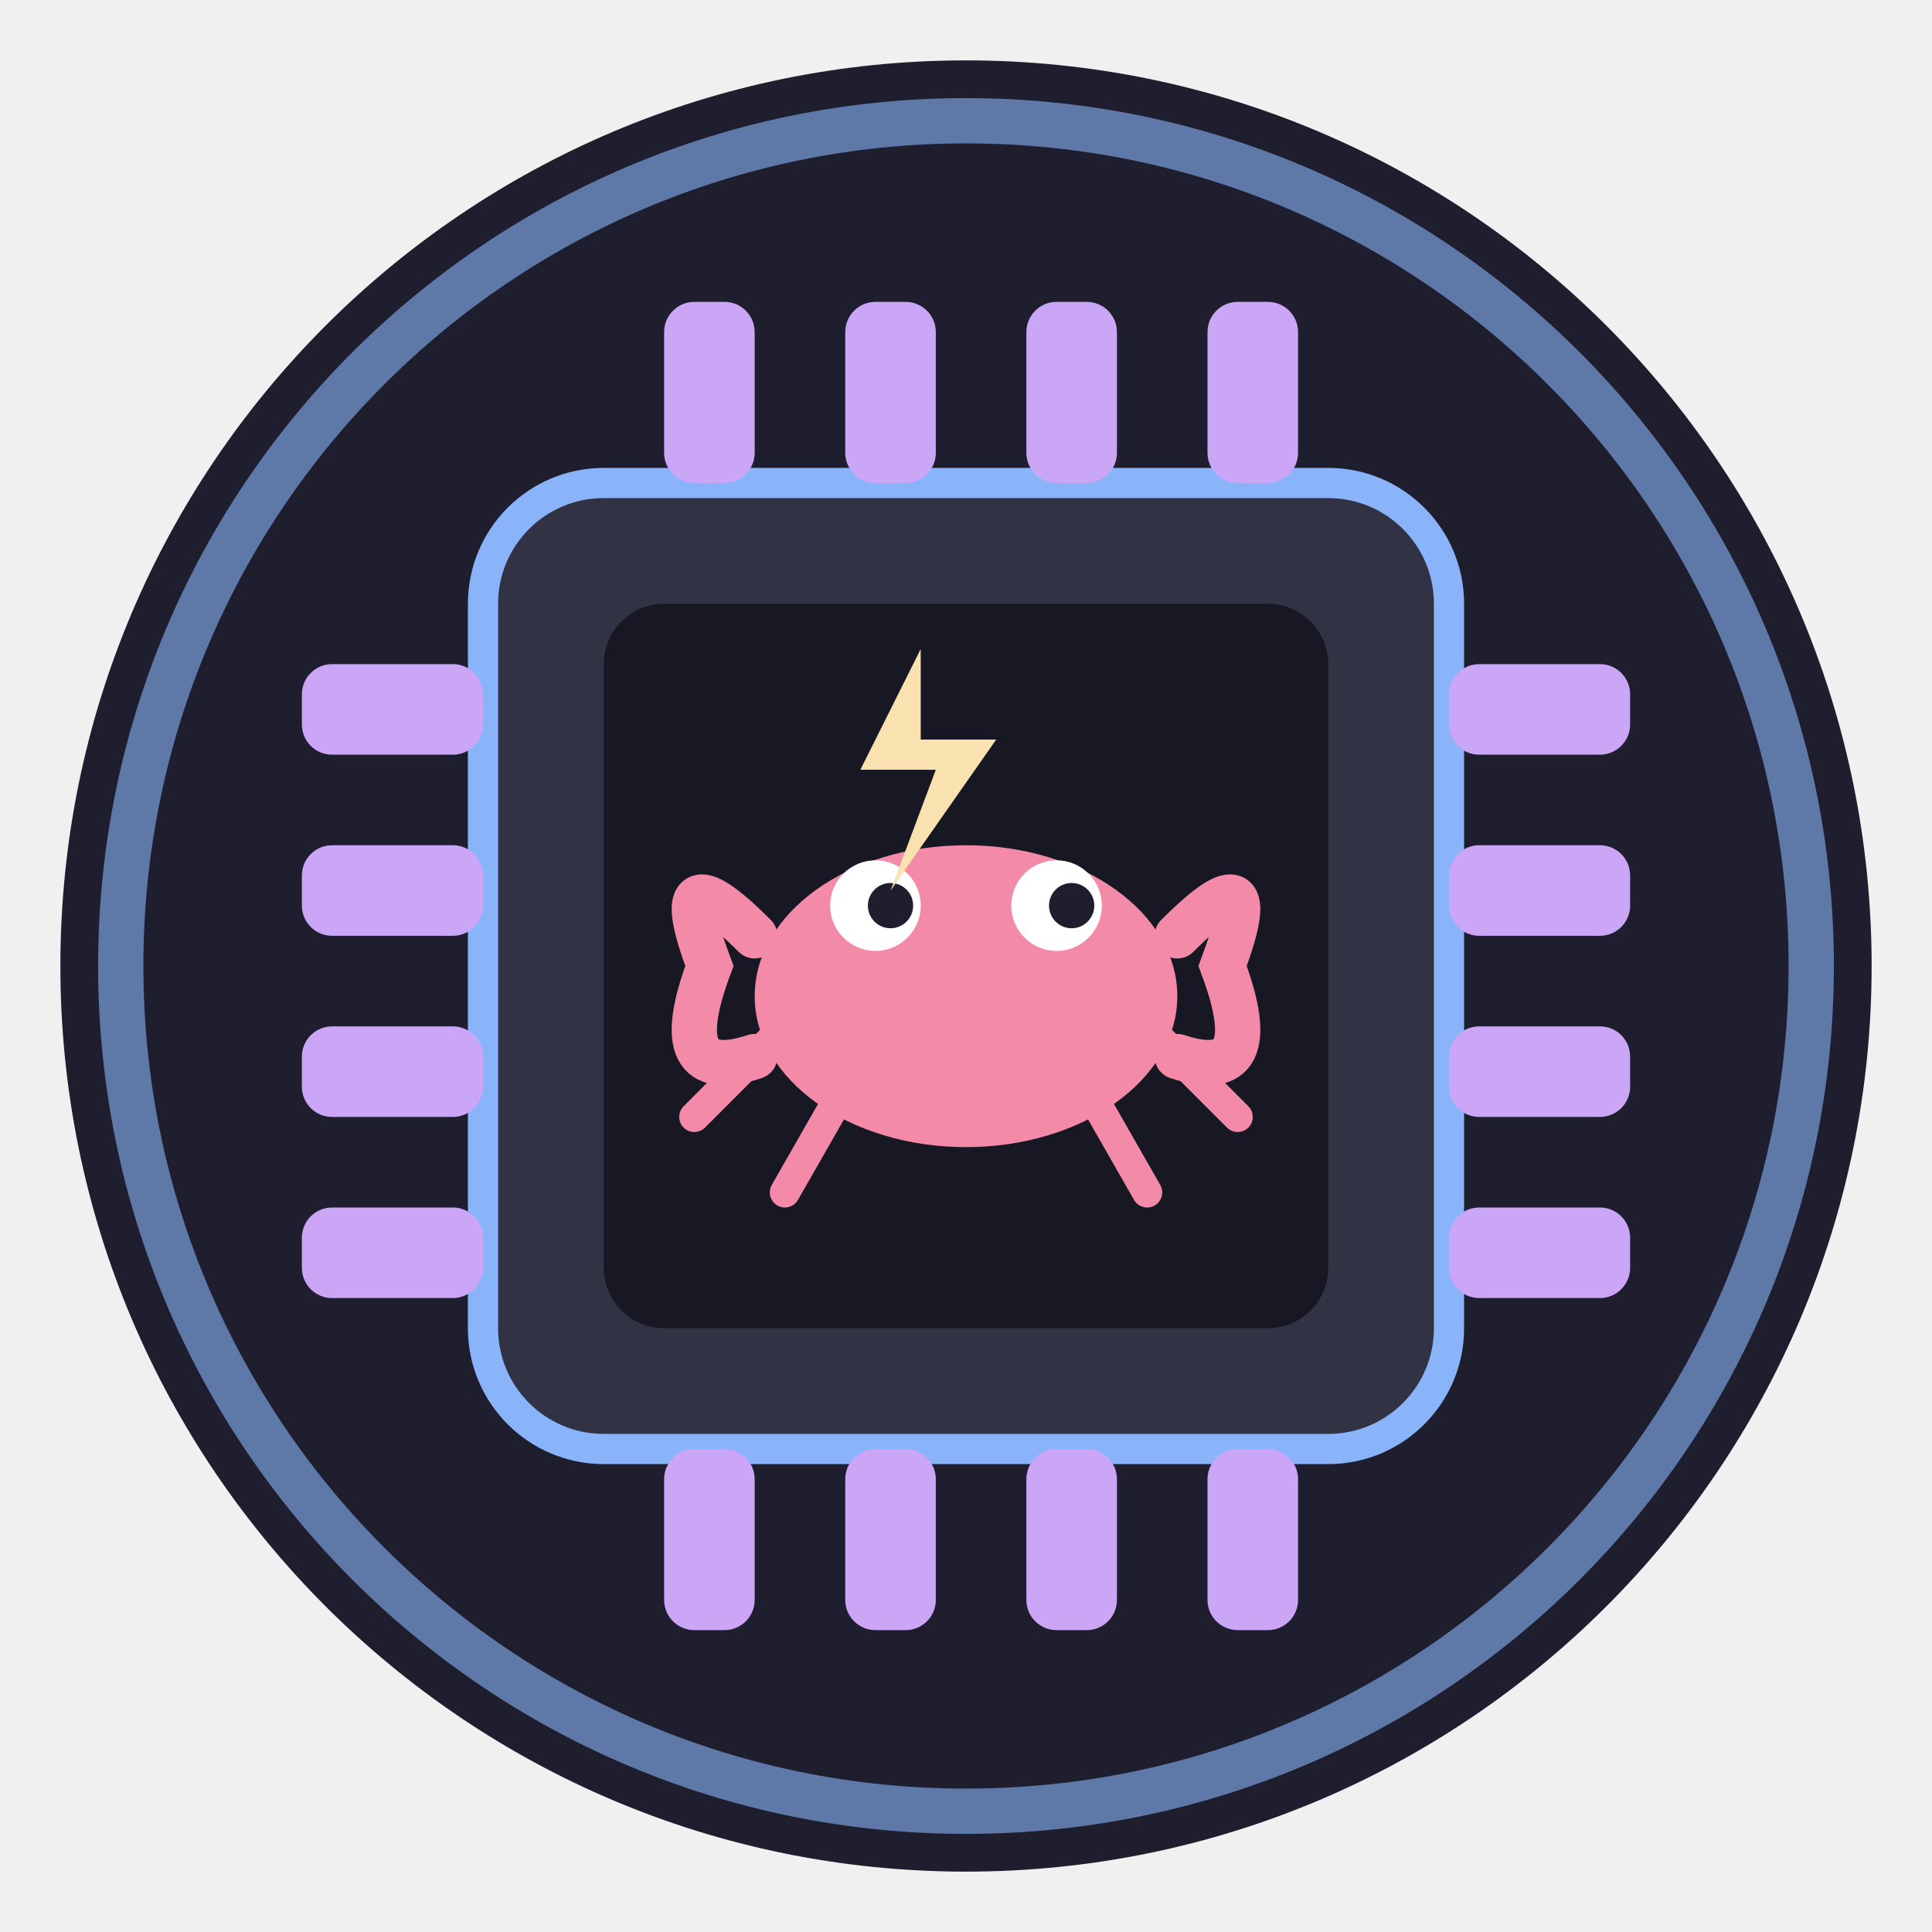
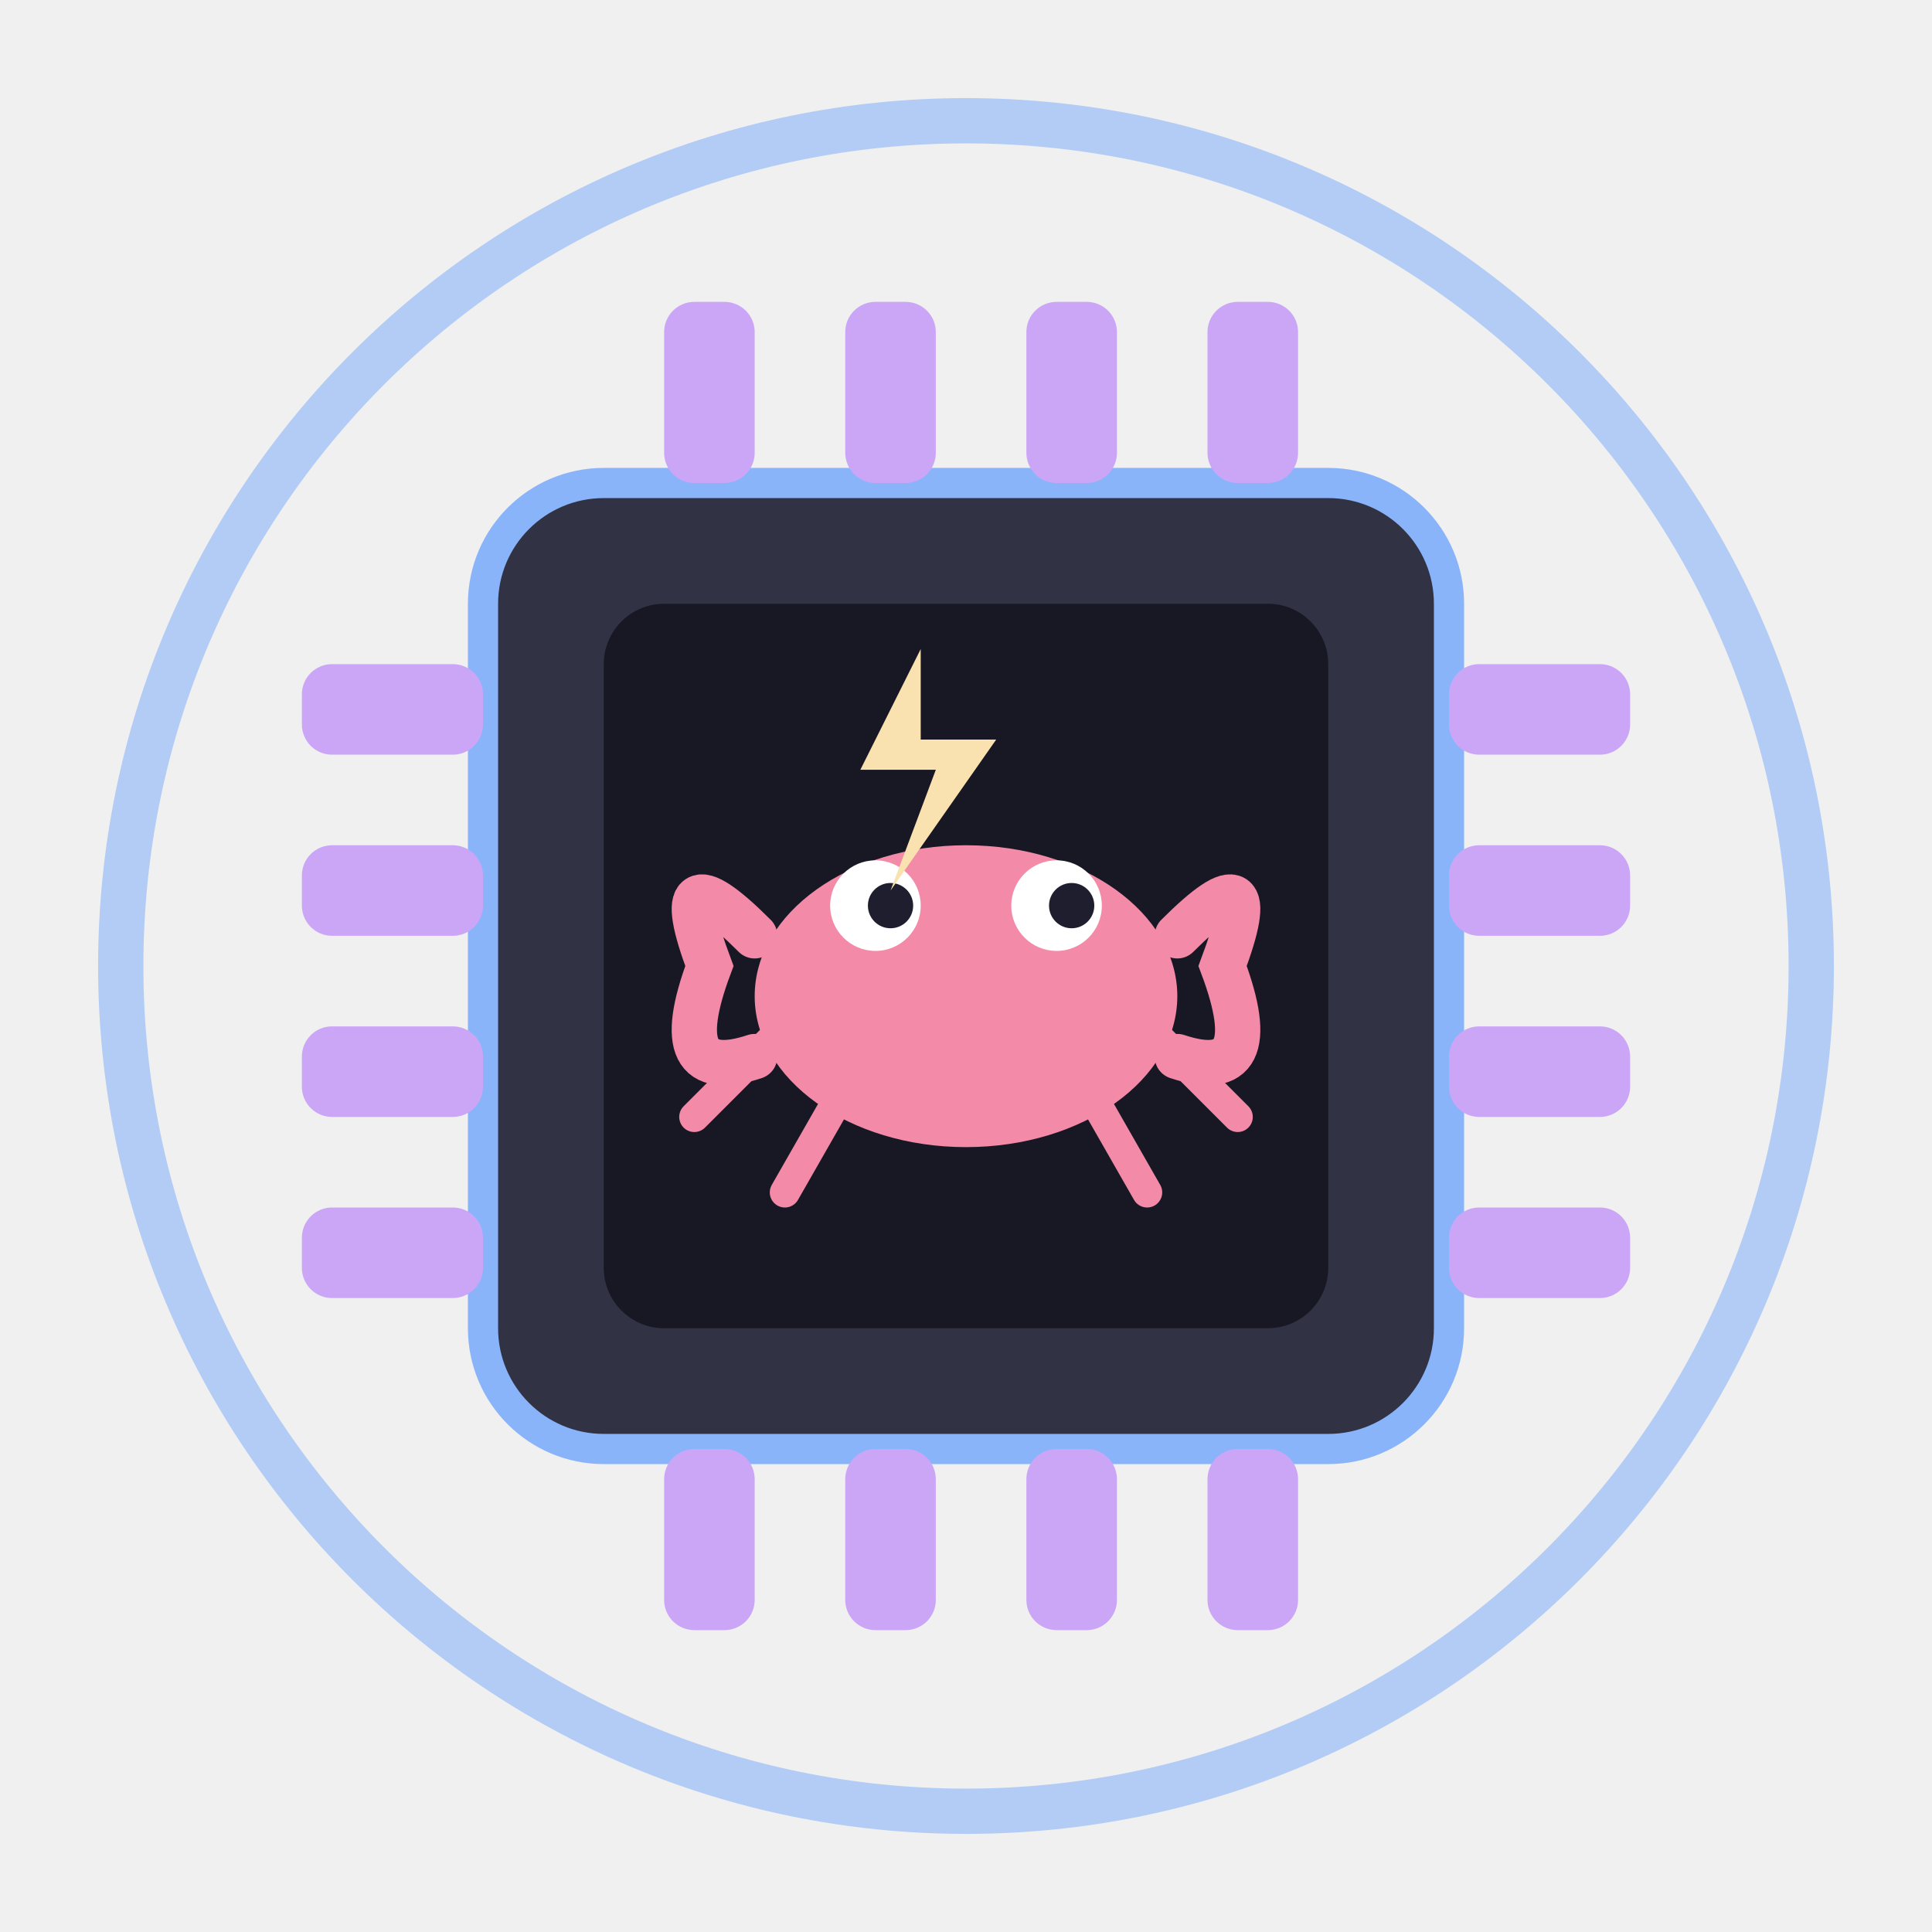
<svg xmlns="http://www.w3.org/2000/svg" viewBox="0 0 128 128" width="128" height="128">
-   <circle cx="64" cy="64" r="60" fill="#1e1e2e" />
  <circle cx="64" cy="64" r="56" fill="none" stroke="#89b4fa" stroke-width="3" opacity="0.6" />
  <rect x="32" y="32" width="64" height="64" rx="8" ry="8" fill="#313244" stroke="#89b4fa" stroke-width="2" />
  <rect x="40" y="40" width="48" height="48" rx="4" ry="4" fill="#181825" />
  <rect x="20" y="44" width="12" height="6" rx="2" fill="#cba6f7" />
  <rect x="20" y="56" width="12" height="6" rx="2" fill="#cba6f7" />
  <rect x="20" y="68" width="12" height="6" rx="2" fill="#cba6f7" />
  <rect x="20" y="80" width="12" height="6" rx="2" fill="#cba6f7" />
  <rect x="96" y="44" width="12" height="6" rx="2" fill="#cba6f7" />
  <rect x="96" y="56" width="12" height="6" rx="2" fill="#cba6f7" />
  <rect x="96" y="68" width="12" height="6" rx="2" fill="#cba6f7" />
  <rect x="96" y="80" width="12" height="6" rx="2" fill="#cba6f7" />
  <rect x="44" y="20" width="6" height="12" rx="2" fill="#cba6f7" />
  <rect x="56" y="20" width="6" height="12" rx="2" fill="#cba6f7" />
  <rect x="68" y="20" width="6" height="12" rx="2" fill="#cba6f7" />
  <rect x="80" y="20" width="6" height="12" rx="2" fill="#cba6f7" />
  <rect x="44" y="96" width="6" height="12" rx="2" fill="#cba6f7" />
  <rect x="56" y="96" width="6" height="12" rx="2" fill="#cba6f7" />
  <rect x="68" y="96" width="6" height="12" rx="2" fill="#cba6f7" />
  <rect x="80" y="96" width="6" height="12" rx="2" fill="#cba6f7" />
  <ellipse cx="64" cy="66" rx="14" ry="10" fill="#f38ba8" />
  <circle cx="58" cy="60" r="3" fill="white" />
  <circle cx="70" cy="60" r="3" fill="white" />
  <circle cx="59" cy="60" r="1.5" fill="#1e1e2e" />
  <circle cx="71" cy="60" r="1.5" fill="#1e1e2e" />
  <path d="M50 62 Q44 56 47 64 Q44 72 50 70" fill="none" stroke="#f38ba8" stroke-width="3" stroke-linecap="round" />
  <path d="M78 62 Q84 56 81 64 Q84 72 78 70" fill="none" stroke="#f38ba8" stroke-width="3" stroke-linecap="round" />
  <line x1="52" y1="68" x2="46" y2="74" stroke="#f38ba8" stroke-width="2" stroke-linecap="round" />
  <line x1="56" y1="72" x2="52" y2="79" stroke="#f38ba8" stroke-width="2" stroke-linecap="round" />
  <line x1="76" y1="68" x2="82" y2="74" stroke="#f38ba8" stroke-width="2" stroke-linecap="round" />
  <line x1="72" y1="72" x2="76" y2="79" stroke="#f38ba8" stroke-width="2" stroke-linecap="round" />
  <path d="M61 43 L57 51 L62 51 L59 59 L66 49 L61 49 Z" fill="#f9e2af" />
</svg>
